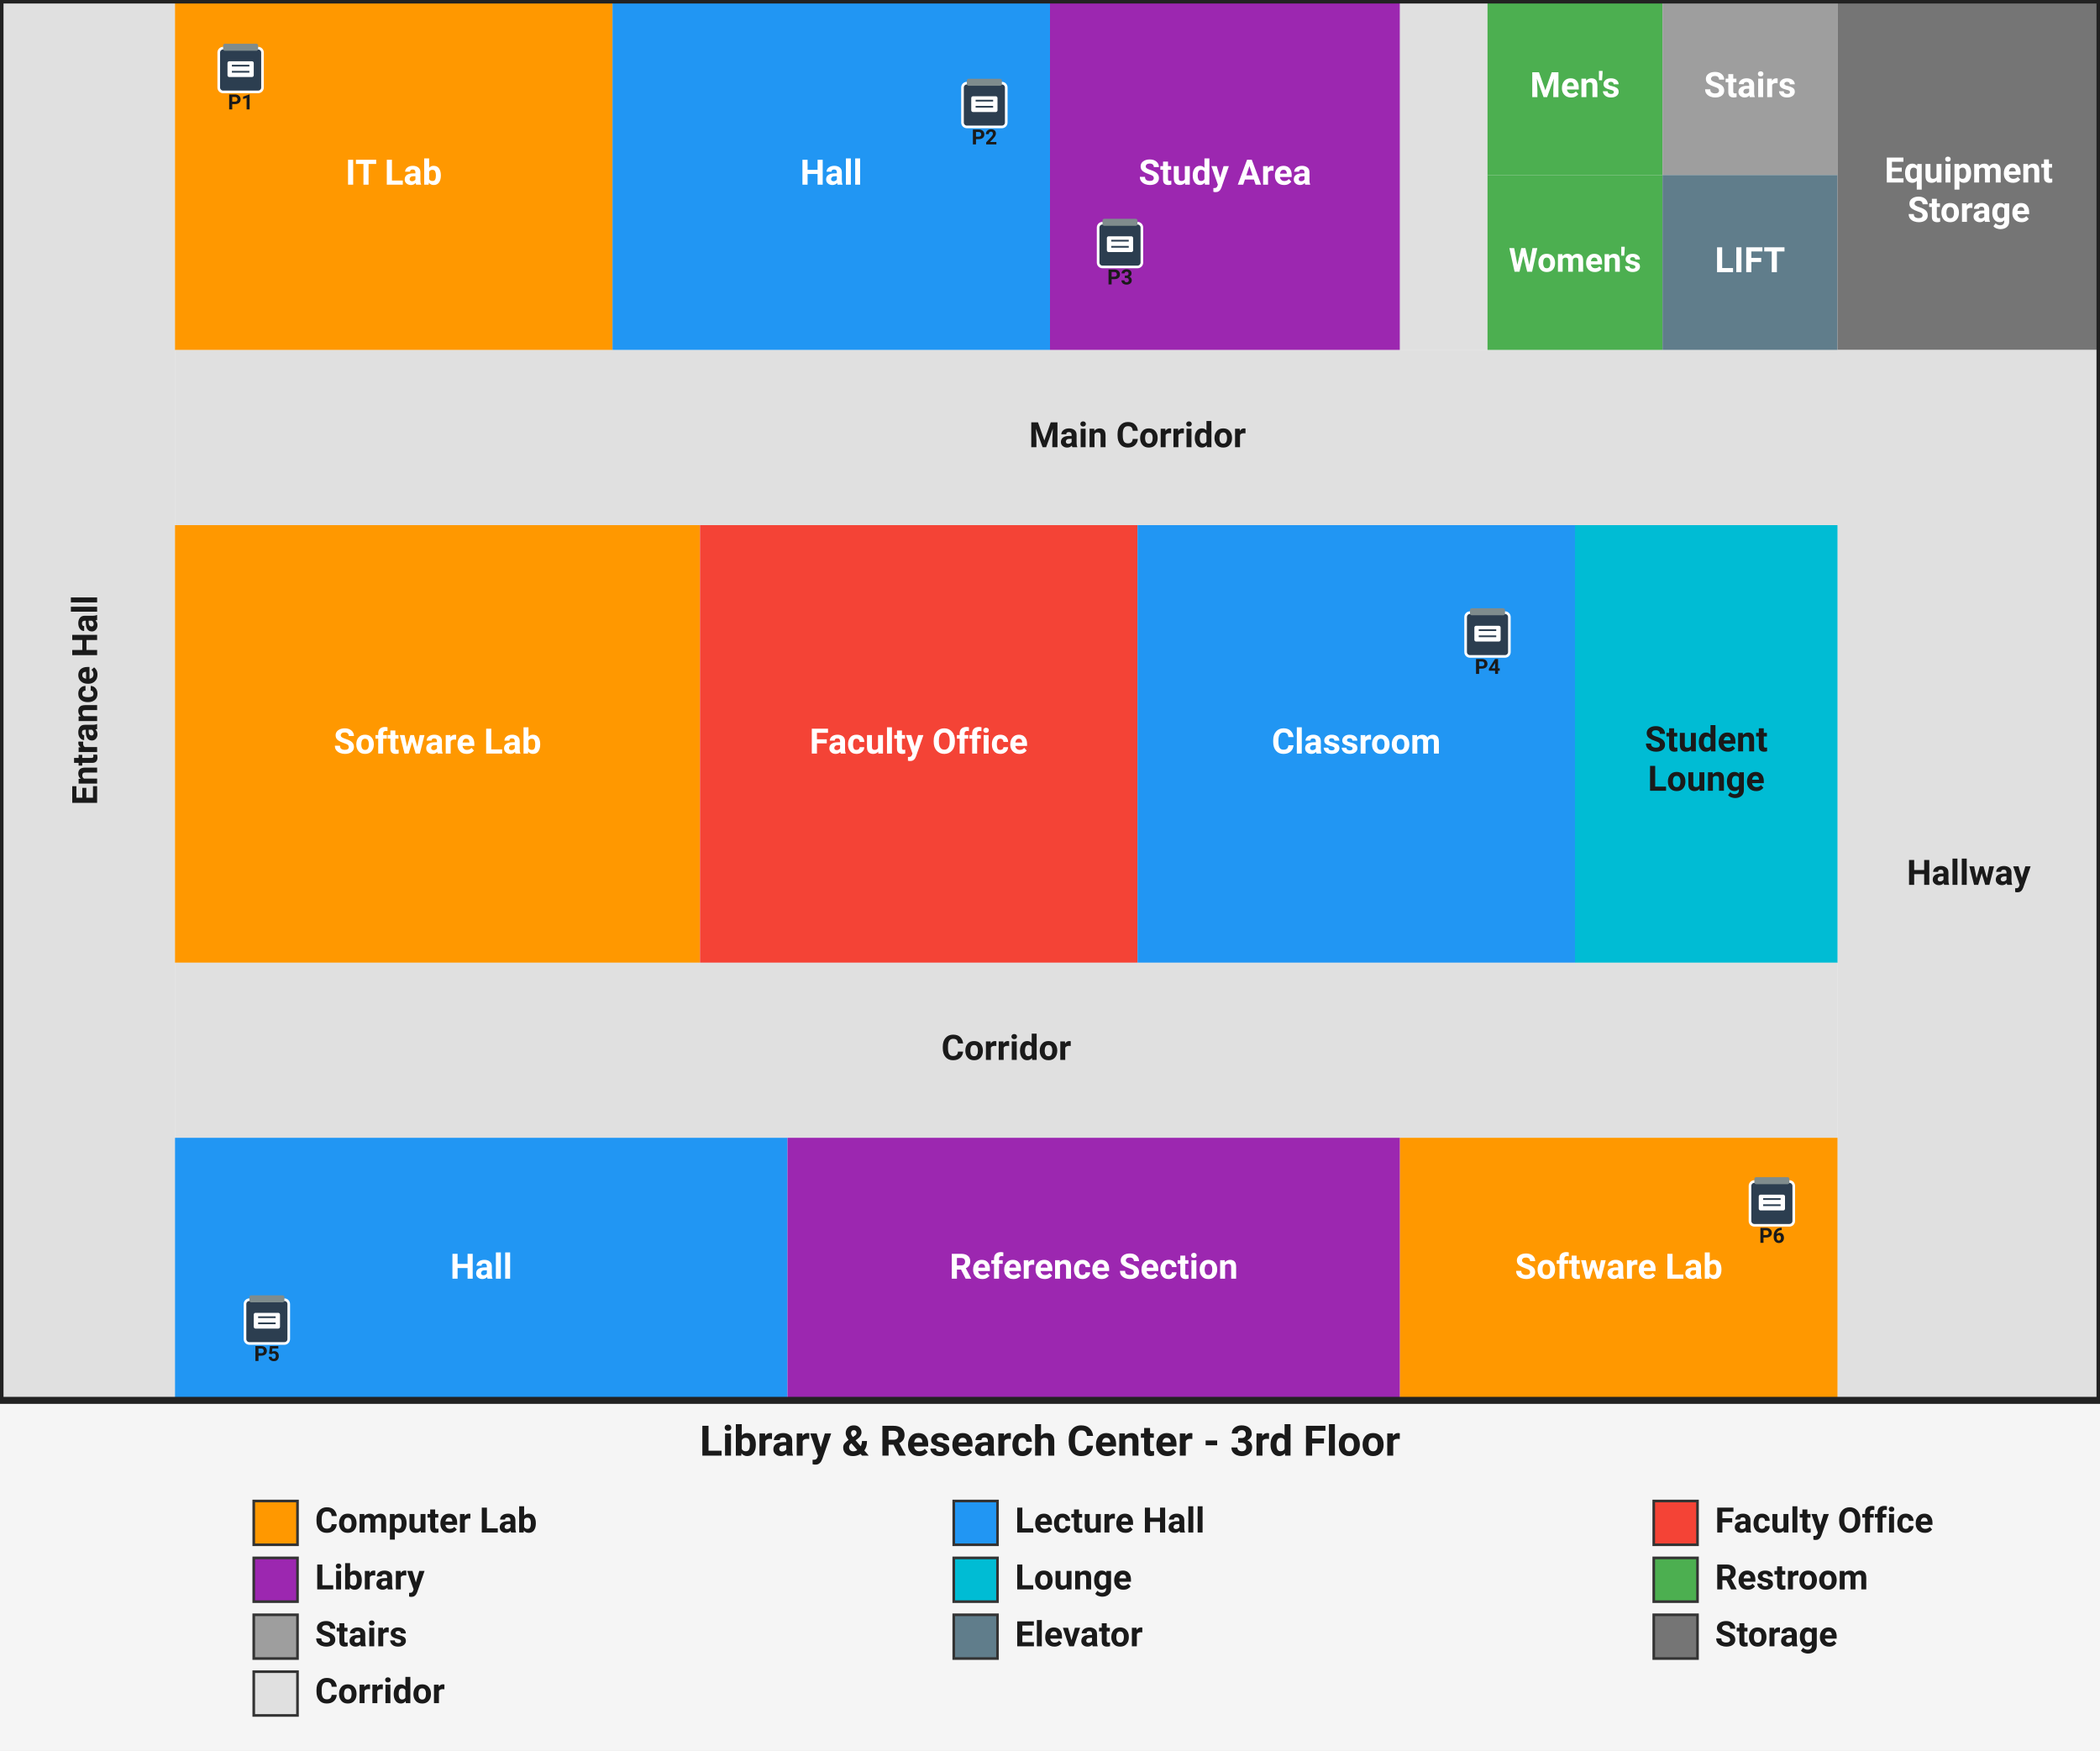
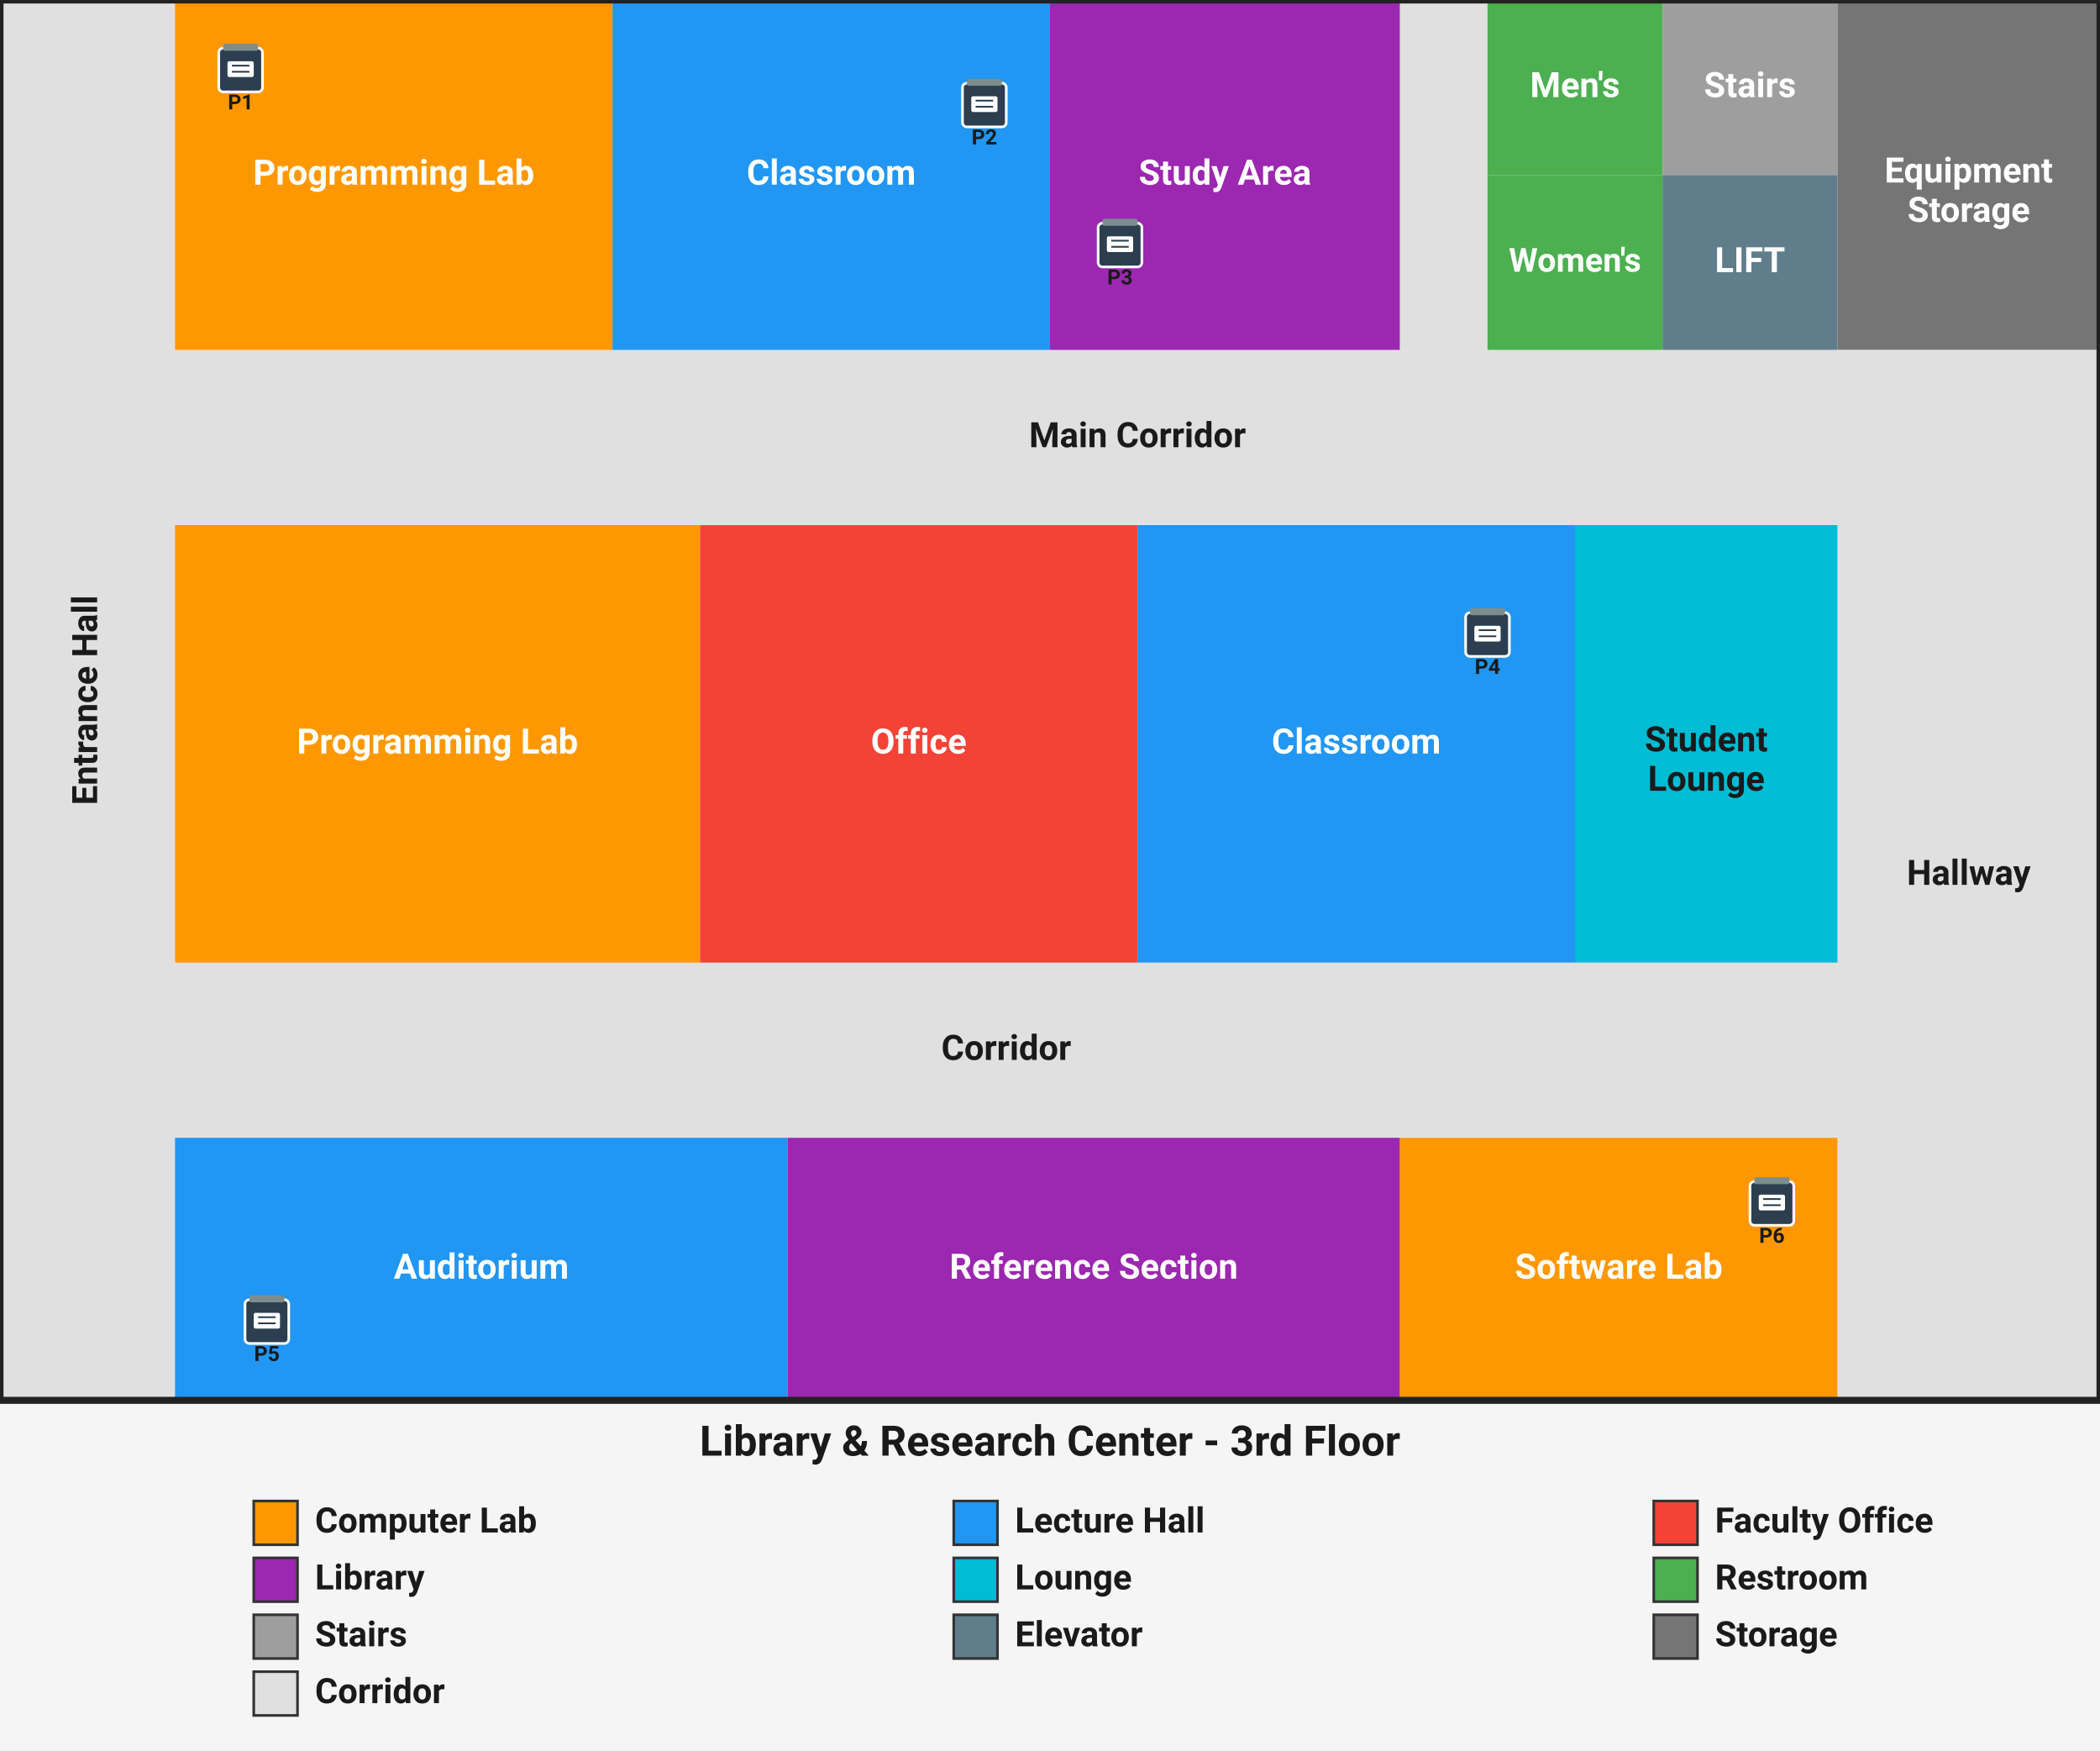
<svg xmlns="http://www.w3.org/2000/svg" viewBox="0 0 2400 2000" width="2400" height="2000" style="display:block; max-width:100%; height:auto;">
  <defs>
    <style>
      text { 
        -webkit-font-smoothing: antialiased;
        -moz-osx-font-smoothing: grayscale;
      }
    </style>
  </defs>
  <rect x="0" y="0" width="2400" height="2000" fill="#f5f5f5" />
  <rect x="0" y="0" width="200" height="1600" fill="#E0E0E0" stroke="none" />
  <text x="100.0" y="800.0" font-family="Roboto,Segoe UI,Arial,sans-serif" font-size="40" font-weight="600" fill="#1a1a1a" text-anchor="middle" dominant-baseline="middle" transform="rotate(-90 100.0 800.0)">
              Entrance Hall
            </text>
  <rect x="200" y="0" width="500" height="400" fill="#FF9800" stroke="none" />
  <text x="450.0" y="200.0" font-family="Roboto,Segoe UI,Arial,sans-serif" font-size="40" font-weight="600" fill="white" text-anchor="middle" dominant-baseline="middle">
-               IT Lab
+               Programming Lab
            </text>
  <rect x="700" y="0" width="500" height="400" fill="#2196F3" stroke="none" />
  <text x="950.0" y="200.0" font-family="Roboto,Segoe UI,Arial,sans-serif" font-size="40" font-weight="600" fill="white" text-anchor="middle" dominant-baseline="middle">
-               Hall
+               Classroom
            </text>
  <rect x="1200" y="0" width="400" height="400" fill="#9C27B0" stroke="none" />
  <text x="1400.0" y="200.0" font-family="Roboto,Segoe UI,Arial,sans-serif" font-size="40" font-weight="600" fill="white" text-anchor="middle" dominant-baseline="middle">
              Study Area
            </text>
  <rect x="1600" y="0" width="100" height="400" fill="#E0E0E0" stroke="none" />
  <rect x="1700" y="0" width="200" height="200" fill="#4CAF50" stroke="none" />
  <text x="1800.0" y="100.0" font-family="Roboto,Segoe UI,Arial,sans-serif" font-size="40" font-weight="600" fill="white" text-anchor="middle" dominant-baseline="middle">
              Men's
            </text>
  <rect x="1700" y="200" width="200" height="200" fill="#4CAF50" stroke="none" />
  <text x="1800.0" y="300.0" font-family="Roboto,Segoe UI,Arial,sans-serif" font-size="38" font-weight="600" fill="white" text-anchor="middle" dominant-baseline="middle">
              Women's
            </text>
  <rect x="1900" y="0" width="200" height="200" fill="#9E9E9E" stroke="none" />
  <text x="2000.0" y="100.0" font-family="Roboto,Segoe UI,Arial,sans-serif" font-size="40" font-weight="600" fill="white" text-anchor="middle" dominant-baseline="middle">
              Stairs
            </text>
  <rect x="1900" y="200" width="200" height="200" fill="#607D8B" stroke="none" />
  <text x="2000.0" y="300.0" font-family="Roboto,Segoe UI,Arial,sans-serif" font-size="40" font-weight="600" fill="white" text-anchor="middle" dominant-baseline="middle">
              LIFT
            </text>
  <rect x="2100" y="0" width="300" height="400" fill="#757575" stroke="none" />
  <g>
    <text x="2250.0" y="197.5" font-family="Roboto,Segoe UI,Arial,sans-serif" font-size="40" font-weight="600" fill="white" text-anchor="middle" dominant-baseline="middle">
                  Equipment
                </text>
    <text x="2250.0" y="242.5" font-family="Roboto,Segoe UI,Arial,sans-serif" font-size="40" font-weight="600" fill="white" text-anchor="middle" dominant-baseline="middle">
                  Storage
                </text>
  </g>
  <rect x="200" y="400" width="2200" height="200" fill="#E0E0E0" stroke="none" />
  <text x="1300.0" y="500.0" font-family="Roboto,Segoe UI,Arial,sans-serif" font-size="40" font-weight="600" fill="#1a1a1a" text-anchor="middle" dominant-baseline="middle">
              Main Corridor
            </text>
  <rect x="1600" y="400" width="100" height="100" fill="#E0E0E0" stroke="none" />
  <rect x="2100" y="400" width="300" height="1200" fill="#E0E0E0" stroke="none" />
  <text x="2250.0" y="1000.0" font-family="Roboto,Segoe UI,Arial,sans-serif" font-size="40" font-weight="600" fill="#1a1a1a" text-anchor="middle" dominant-baseline="middle">
              Hallway
            </text>
  <rect x="200" y="600" width="600" height="500" fill="#FF9800" stroke="none" />
  <text x="500.0" y="850.0" font-family="Roboto,Segoe UI,Arial,sans-serif" font-size="40" font-weight="600" fill="white" text-anchor="middle" dominant-baseline="middle">
-               Software Lab
+               Programming Lab
            </text>
  <rect x="800" y="600" width="500" height="500" fill="#F44336" stroke="none" />
  <text x="1050.0" y="850.0" font-family="Roboto,Segoe UI,Arial,sans-serif" font-size="40" font-weight="600" fill="white" text-anchor="middle" dominant-baseline="middle">
-               Faculty Office
+               Office
            </text>
  <rect x="1300" y="600" width="500" height="500" fill="#2196F3" stroke="none" />
  <text x="1550.0" y="850.0" font-family="Roboto,Segoe UI,Arial,sans-serif" font-size="40" font-weight="600" fill="white" text-anchor="middle" dominant-baseline="middle">
              Classroom
            </text>
  <rect x="1800" y="600" width="300" height="500" fill="#00BCD4" stroke="none" />
  <g>
    <text x="1950.0" y="847.5" font-family="Roboto,Segoe UI,Arial,sans-serif" font-size="40" font-weight="600" fill="#1a1a1a" text-anchor="middle" dominant-baseline="middle">
                  Student
                </text>
    <text x="1950.0" y="892.5" font-family="Roboto,Segoe UI,Arial,sans-serif" font-size="40" font-weight="600" fill="#1a1a1a" text-anchor="middle" dominant-baseline="middle">
                  Lounge
                </text>
  </g>
  <rect x="200" y="1100" width="1900" height="200" fill="#E0E0E0" stroke="none" />
  <text x="1150.0" y="1200.0" font-family="Roboto,Segoe UI,Arial,sans-serif" font-size="40" font-weight="600" fill="#1a1a1a" text-anchor="middle" dominant-baseline="middle">
              Corridor
            </text>
  <rect x="200" y="1300" width="700" height="300" fill="#2196F3" stroke="none" />
  <text x="550.0" y="1450.0" font-family="Roboto,Segoe UI,Arial,sans-serif" font-size="40" font-weight="600" fill="white" text-anchor="middle" dominant-baseline="middle">
-               Hall
+               Auditorium
            </text>
  <rect x="900" y="1300" width="700" height="300" fill="#9C27B0" stroke="none" />
  <text x="1250.0" y="1450.0" font-family="Roboto,Segoe UI,Arial,sans-serif" font-size="40" font-weight="600" fill="white" text-anchor="middle" dominant-baseline="middle">
              Reference Section
            </text>
  <rect x="1600" y="1300" width="500" height="300" fill="#FF9800" stroke="none" />
  <text x="1850.0" y="1450.0" font-family="Roboto,Segoe UI,Arial,sans-serif" font-size="40" font-weight="600" fill="white" text-anchor="middle" dominant-baseline="middle">
              Software Lab
            </text>
  <rect x="250.0" y="55.0" width="50" height="50" fill="#2C3E50" stroke="#FFF" stroke-width="3" rx="5" />
  <rect x="255.0" y="50.0" width="40" height="8" fill="#7F8C8D" rx="2" />
  <rect x="260.0" y="70.0" width="30" height="18" fill="white" rx="2" />
  <line x1="265.0" y1="75.0" x2="285.0" y2="75.0" stroke="#2C3E50" stroke-width="2" />
  <line x1="265.0" y1="82.0" x2="285.0" y2="82.0" stroke="#2C3E50" stroke-width="2" />
  <text x="275.0" y="125.0" font-family="Roboto,Segoe UI,Arial,sans-serif" font-size="24" font-weight="700" fill="#1a1a1a" text-anchor="middle">
      P1
    </text>
  <rect x="1100.0" y="95.0" width="50" height="50" fill="#2C3E50" stroke="#FFF" stroke-width="3" rx="5" />
  <rect x="1105.0" y="90.0" width="40" height="8" fill="#7F8C8D" rx="2" />
  <rect x="1110.0" y="110.0" width="30" height="18" fill="white" rx="2" />
  <line x1="1115.0" y1="115.0" x2="1135.0" y2="115.0" stroke="#2C3E50" stroke-width="2" />
  <line x1="1115.0" y1="122.0" x2="1135.0" y2="122.0" stroke="#2C3E50" stroke-width="2" />
  <text x="1125.0" y="165.0" font-family="Roboto,Segoe UI,Arial,sans-serif" font-size="24" font-weight="700" fill="#1a1a1a" text-anchor="middle">
      P2
    </text>
  <rect x="1255.0" y="255.0" width="50" height="50" fill="#2C3E50" stroke="#FFF" stroke-width="3" rx="5" />
  <rect x="1260.0" y="250.0" width="40" height="8" fill="#7F8C8D" rx="2" />
  <rect x="1265.0" y="270.0" width="30" height="18" fill="white" rx="2" />
  <line x1="1270.0" y1="275.0" x2="1290.0" y2="275.0" stroke="#2C3E50" stroke-width="2" />
  <line x1="1270.0" y1="282.0" x2="1290.0" y2="282.0" stroke="#2C3E50" stroke-width="2" />
  <text x="1280.0" y="325.0" font-family="Roboto,Segoe UI,Arial,sans-serif" font-size="24" font-weight="700" fill="#1a1a1a" text-anchor="middle">
      P3
    </text>
  <rect x="1675.0" y="700.0" width="50" height="50" fill="#2C3E50" stroke="#FFF" stroke-width="3" rx="5" />
  <rect x="1680.0" y="695.0" width="40" height="8" fill="#7F8C8D" rx="2" />
  <rect x="1685.0" y="715.0" width="30" height="18" fill="white" rx="2" />
  <line x1="1690.0" y1="720.0" x2="1710.0" y2="720.0" stroke="#2C3E50" stroke-width="2" />
  <line x1="1690.0" y1="727.0" x2="1710.0" y2="727.0" stroke="#2C3E50" stroke-width="2" />
  <text x="1700.0" y="770.0" font-family="Roboto,Segoe UI,Arial,sans-serif" font-size="24" font-weight="700" fill="#1a1a1a" text-anchor="middle">
      P4
    </text>
  <rect x="280.0" y="1485.0" width="50" height="50" fill="#2C3E50" stroke="#FFF" stroke-width="3" rx="5" />
  <rect x="285.0" y="1480.0" width="40" height="8" fill="#7F8C8D" rx="2" />
  <rect x="290.0" y="1500.0" width="30" height="18" fill="white" rx="2" />
  <line x1="295.0" y1="1505.0" x2="315.0" y2="1505.0" stroke="#2C3E50" stroke-width="2" />
  <line x1="295.0" y1="1512.0" x2="315.0" y2="1512.0" stroke="#2C3E50" stroke-width="2" />
  <text x="305.0" y="1555.0" font-family="Roboto,Segoe UI,Arial,sans-serif" font-size="24" font-weight="700" fill="#1a1a1a" text-anchor="middle">
      P5
    </text>
  <rect x="2000.0" y="1350.0" width="50" height="50" fill="#2C3E50" stroke="#FFF" stroke-width="3" rx="5" />
  <rect x="2005.0" y="1345.0" width="40" height="8" fill="#7F8C8D" rx="2" />
  <rect x="2010.0" y="1365.0" width="30" height="18" fill="white" rx="2" />
  <line x1="2015.0" y1="1370.0" x2="2035.0" y2="1370.0" stroke="#2C3E50" stroke-width="2" />
  <line x1="2015.0" y1="1377.0" x2="2035.0" y2="1377.0" stroke="#2C3E50" stroke-width="2" />
  <text x="2025.0" y="1420.0" font-family="Roboto,Segoe UI,Arial,sans-serif" font-size="24" font-weight="700" fill="#1a1a1a" text-anchor="middle">
      P6
    </text>
  <rect x="0" y="0" width="2400" height="1600" fill="none" stroke="#222" stroke-width="8" />
  <text x="1200.0" y="1650" font-family="Roboto,Segoe UI,Arial,sans-serif" font-size="48" font-weight="700" fill="#1a1a1a" text-anchor="middle" dominant-baseline="middle">
          Library &amp; Research Center - 3rd Floor
        </text>
  <rect x="290.0" y="1715.0" width="50" height="50" fill="#FF9800" stroke="#333" stroke-width="3" />
  <text x="360.0" y="1740" font-family="Roboto,Segoe UI,Arial,sans-serif" font-size="40" font-weight="700" fill="#1a1a1a" text-anchor="start" dominant-baseline="middle">
          Computer Lab
        </text>
  <rect x="1090.0" y="1715.0" width="50" height="50" fill="#2196F3" stroke="#333" stroke-width="3" />
  <text x="1160.0" y="1740" font-family="Roboto,Segoe UI,Arial,sans-serif" font-size="40" font-weight="700" fill="#1a1a1a" text-anchor="start" dominant-baseline="middle">
          Lecture Hall
        </text>
  <rect x="1890.0" y="1715.0" width="50" height="50" fill="#F44336" stroke="#333" stroke-width="3" />
  <text x="1960.0" y="1740" font-family="Roboto,Segoe UI,Arial,sans-serif" font-size="40" font-weight="700" fill="#1a1a1a" text-anchor="start" dominant-baseline="middle">
          Faculty Office
        </text>
  <rect x="290.0" y="1780.0" width="50" height="50" fill="#9C27B0" stroke="#333" stroke-width="3" />
  <text x="360.0" y="1805" font-family="Roboto,Segoe UI,Arial,sans-serif" font-size="40" font-weight="700" fill="#1a1a1a" text-anchor="start" dominant-baseline="middle">
          Library
        </text>
  <rect x="1090.0" y="1780.0" width="50" height="50" fill="#00BCD4" stroke="#333" stroke-width="3" />
  <text x="1160.0" y="1805" font-family="Roboto,Segoe UI,Arial,sans-serif" font-size="40" font-weight="700" fill="#1a1a1a" text-anchor="start" dominant-baseline="middle">
          Lounge
        </text>
  <rect x="1890.0" y="1780.0" width="50" height="50" fill="#4CAF50" stroke="#333" stroke-width="3" />
  <text x="1960.0" y="1805" font-family="Roboto,Segoe UI,Arial,sans-serif" font-size="40" font-weight="700" fill="#1a1a1a" text-anchor="start" dominant-baseline="middle">
          Restroom
        </text>
  <rect x="290.0" y="1845.0" width="50" height="50" fill="#9E9E9E" stroke="#333" stroke-width="3" />
  <text x="360.0" y="1870" font-family="Roboto,Segoe UI,Arial,sans-serif" font-size="40" font-weight="700" fill="#1a1a1a" text-anchor="start" dominant-baseline="middle">
          Stairs
        </text>
  <rect x="1090.0" y="1845.0" width="50" height="50" fill="#607D8B" stroke="#333" stroke-width="3" />
  <text x="1160.0" y="1870" font-family="Roboto,Segoe UI,Arial,sans-serif" font-size="40" font-weight="700" fill="#1a1a1a" text-anchor="start" dominant-baseline="middle">
          Elevator
        </text>
  <rect x="1890.0" y="1845.0" width="50" height="50" fill="#757575" stroke="#333" stroke-width="3" />
  <text x="1960.0" y="1870" font-family="Roboto,Segoe UI,Arial,sans-serif" font-size="40" font-weight="700" fill="#1a1a1a" text-anchor="start" dominant-baseline="middle">
          Storage
        </text>
  <rect x="290.0" y="1910.0" width="50" height="50" fill="#E0E0E0" stroke="#333" stroke-width="3" />
  <text x="360.0" y="1935" font-family="Roboto,Segoe UI,Arial,sans-serif" font-size="40" font-weight="700" fill="#1a1a1a" text-anchor="start" dominant-baseline="middle">
          Corridor
        </text>
</svg>
